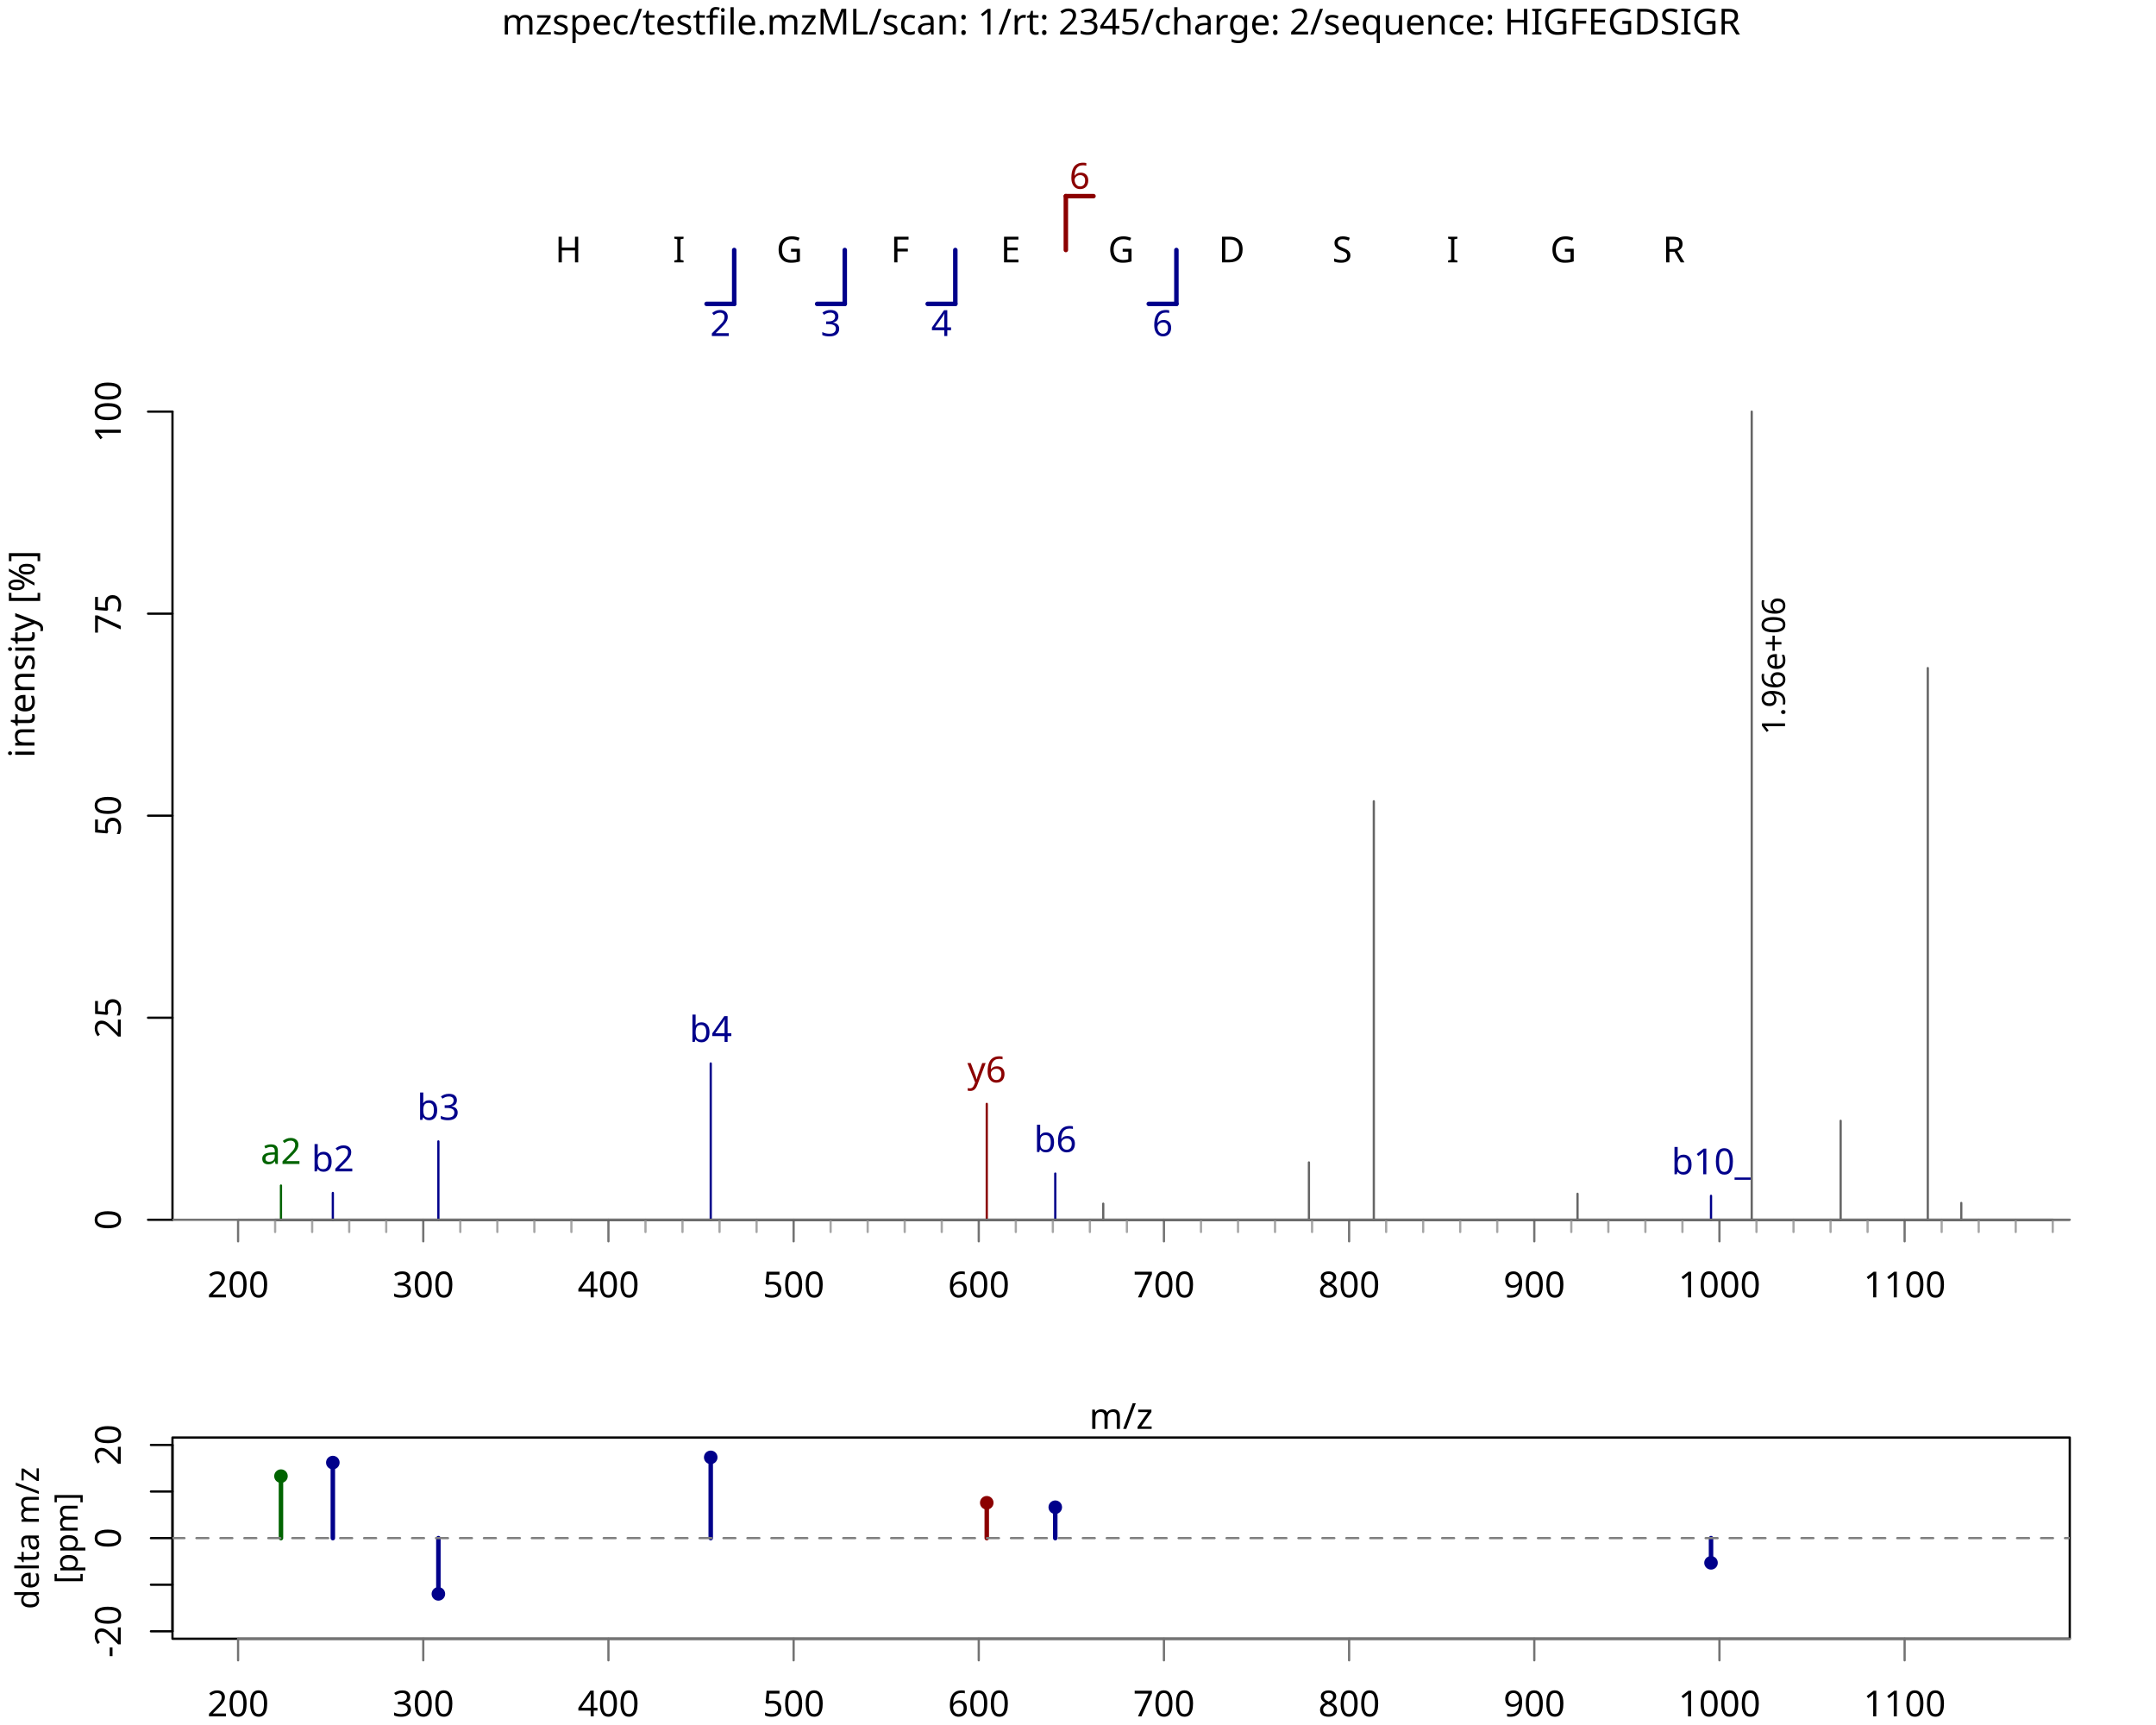
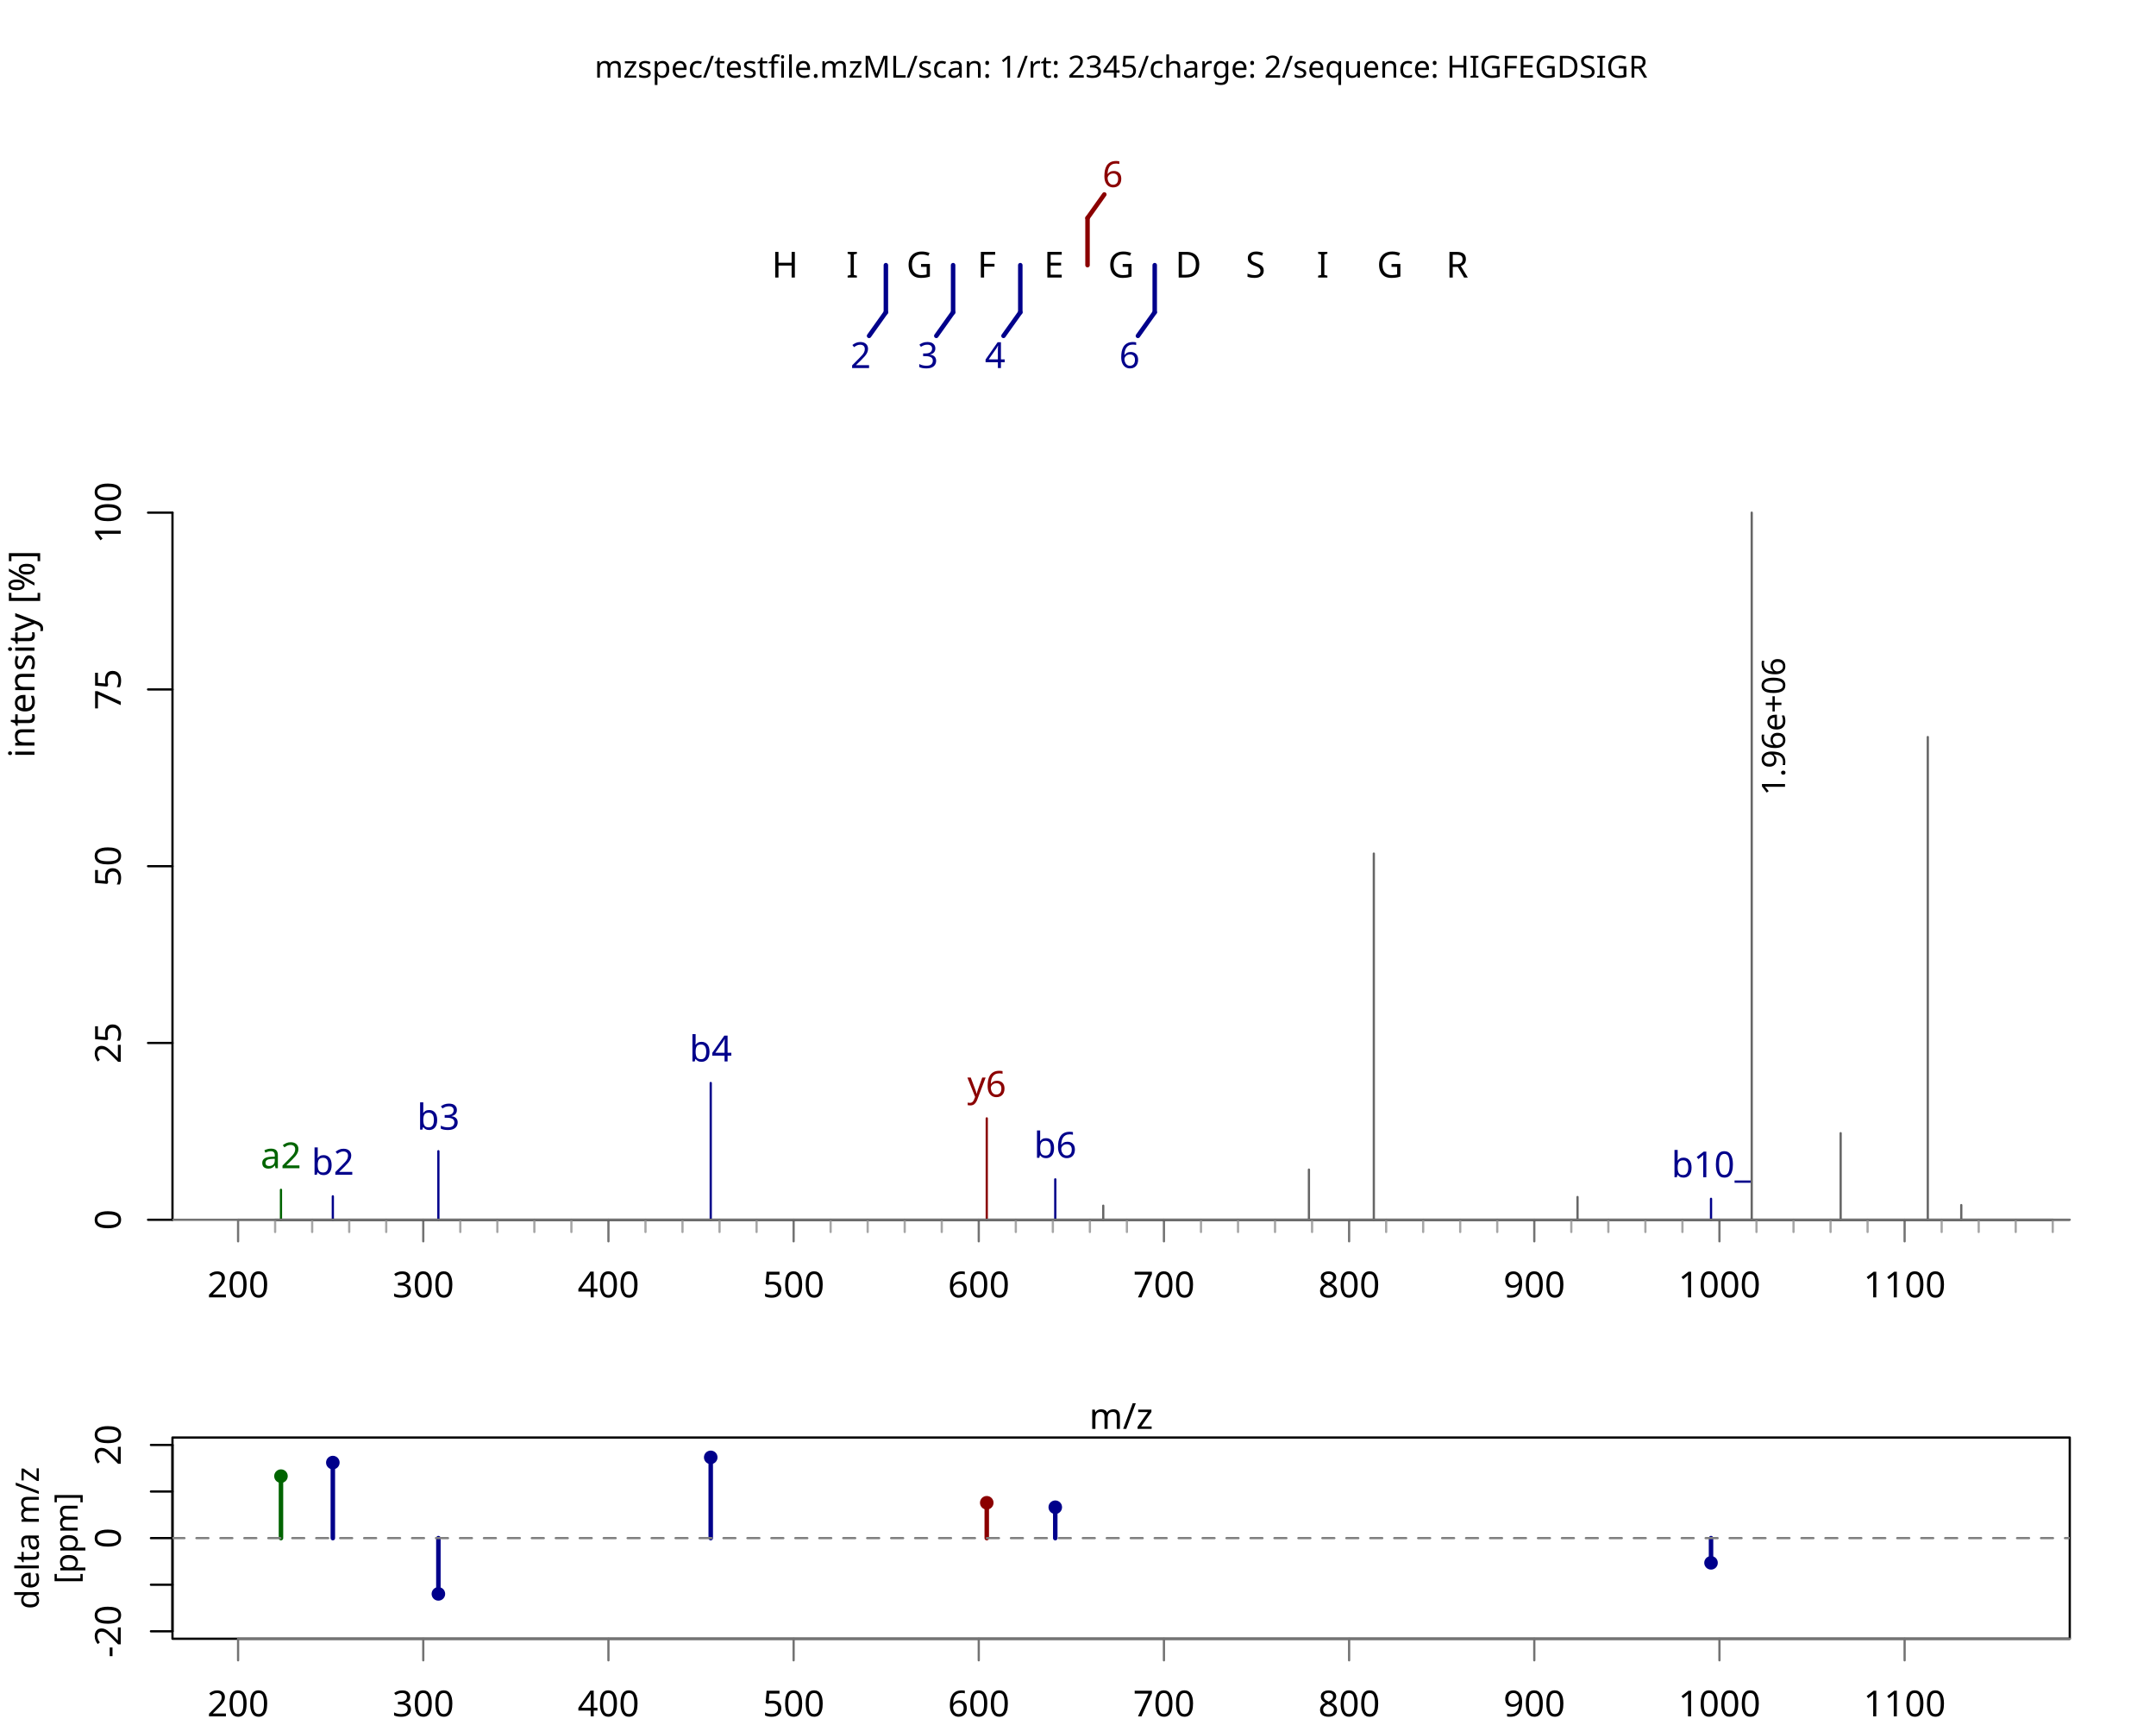
<svg xmlns="http://www.w3.org/2000/svg" class="svglite" data-engine-version="2.0" width="720.00pt" height="576.00pt" viewBox="0 0 720.00 576.00">
  <defs>
    <style type="text/css">
    .svglite line, .svglite polyline, .svglite polygon, .svglite path, .svglite rect, .svglite circle {
      fill: none;
      stroke: #000000;
      stroke-linecap: round;
      stroke-linejoin: round;
      stroke-miterlimit: 10.00;
    }
  </style>
  </defs>
  <rect width="100%" height="100%" style="stroke: none; fill: #FFFFFF;" />
  <defs>
    <clipPath id="cpMC4wMHw3MjAuMDB8MC4wMHw1NzYuMDA=">
      <rect x="0.00" y="0.00" width="720.00" height="576.00" />
    </clipPath>
  </defs>
  <g clip-path="url(#cpMC4wMHw3MjAuMDB8MC4wMHw1NzYuMDA=)">
</g>
  <defs>
    <clipPath id="cpNTcuNjB8NjkxLjIwfDE0LjQwfDQyMi40MA==">
      <rect x="57.60" y="14.40" width="633.60" height="408.00" />
    </clipPath>
  </defs>
  <g clip-path="url(#cpNTcuNjB8NjkxLjIwfDE0LjQwfDQyMi40MA==)">
-     <text x="93.83" y="388.66" text-anchor="middle" style="font-size: 12.00px; fill: #006400; font-family: sans;" textLength="13.35px" lengthAdjust="spacingAndGlyphs">a2</text>
-     <text x="111.15" y="391.14" text-anchor="middle" style="font-size: 12.00px; fill: #00008B; font-family: sans;" textLength="13.35px" lengthAdjust="spacingAndGlyphs">b2</text>
-     <text x="146.40" y="373.93" text-anchor="middle" style="font-size: 12.00px; fill: #00008B; font-family: sans;" textLength="13.35px" lengthAdjust="spacingAndGlyphs">b3</text>
-     <text x="237.35" y="347.91" text-anchor="middle" style="font-size: 12.00px; fill: #00008B; font-family: sans;" textLength="13.35px" lengthAdjust="spacingAndGlyphs">b4</text>
-     <text x="329.53" y="361.40" text-anchor="middle" style="font-size: 12.00px; fill: #8B0000; font-family: sans;" textLength="12.68px" lengthAdjust="spacingAndGlyphs">y6</text>
-     <text x="352.41" y="384.67" text-anchor="middle" style="font-size: 12.00px; fill: #00008B; font-family: sans;" textLength="13.35px" lengthAdjust="spacingAndGlyphs">b6</text>
-     <text x="571.40" y="392.10" text-anchor="middle" style="font-size: 12.00px; fill: #00008B; font-family: sans;" textLength="26.70px" lengthAdjust="spacingAndGlyphs">b10_</text>
-     <text x="189.82" y="87.61" text-anchor="middle" style="font-size: 12.00px; font-family: sans;" textLength="8.67px" lengthAdjust="spacingAndGlyphs">H</text>
-     <text x="226.73" y="87.61" text-anchor="middle" style="font-size: 12.00px; font-family: sans;" textLength="3.33px" lengthAdjust="spacingAndGlyphs">I</text>
-     <text x="263.65" y="87.61" text-anchor="middle" style="font-size: 12.00px; font-family: sans;" textLength="9.34px" lengthAdjust="spacingAndGlyphs">G</text>
-     <text x="300.57" y="87.61" text-anchor="middle" style="font-size: 12.00px; font-family: sans;" textLength="7.33px" lengthAdjust="spacingAndGlyphs">F</text>
-     <text x="337.48" y="87.61" text-anchor="middle" style="font-size: 12.00px; font-family: sans;" textLength="8.01px" lengthAdjust="spacingAndGlyphs">E</text>
-     <text x="374.40" y="87.61" text-anchor="middle" style="font-size: 12.00px; font-family: sans;" textLength="9.34px" lengthAdjust="spacingAndGlyphs">G</text>
-     <text x="411.32" y="87.61" text-anchor="middle" style="font-size: 12.00px; font-family: sans;" textLength="8.67px" lengthAdjust="spacingAndGlyphs">D</text>
-     <text x="448.23" y="87.61" text-anchor="middle" style="font-size: 12.00px; font-family: sans;" textLength="8.01px" lengthAdjust="spacingAndGlyphs">S</text>
-     <text x="485.15" y="87.61" text-anchor="middle" style="font-size: 12.00px; font-family: sans;" textLength="3.33px" lengthAdjust="spacingAndGlyphs">I</text>
-     <text x="522.07" y="87.61" text-anchor="middle" style="font-size: 12.00px; font-family: sans;" textLength="9.34px" lengthAdjust="spacingAndGlyphs">G</text>
-     <text x="558.98" y="87.61" text-anchor="middle" style="font-size: 12.00px; font-family: sans;" textLength="8.67px" lengthAdjust="spacingAndGlyphs">R</text>
-     <line x1="245.19" y1="83.48" x2="245.19" y2="101.47" style="stroke-width: 1.50; stroke: #00008B;" />
-     <line x1="282.11" y1="83.48" x2="282.11" y2="101.47" style="stroke-width: 1.50; stroke: #00008B;" />
-     <line x1="319.03" y1="83.48" x2="319.03" y2="101.47" style="stroke-width: 1.50; stroke: #00008B;" />
-     <line x1="392.86" y1="83.48" x2="392.86" y2="101.47" style="stroke-width: 1.50; stroke: #00008B;" />
-     <line x1="235.96" y1="101.47" x2="245.19" y2="101.47" style="stroke-width: 1.50; stroke: #00008B;" />
-     <line x1="272.88" y1="101.47" x2="282.11" y2="101.47" style="stroke-width: 1.50; stroke: #00008B;" />
-     <line x1="309.80" y1="101.47" x2="319.03" y2="101.47" style="stroke-width: 1.50; stroke: #00008B;" />
-     <line x1="383.63" y1="101.47" x2="392.86" y2="101.47" style="stroke-width: 1.50; stroke: #00008B;" />
-     <text x="240.58" y="112.20" text-anchor="middle" style="font-size: 12.00px; fill: #00008B; font-family: sans;" textLength="6.67px" lengthAdjust="spacingAndGlyphs">2</text>
-     <text x="277.49" y="112.20" text-anchor="middle" style="font-size: 12.00px; fill: #00008B; font-family: sans;" textLength="6.67px" lengthAdjust="spacingAndGlyphs">3</text>
-     <text x="314.41" y="112.20" text-anchor="middle" style="font-size: 12.00px; fill: #00008B; font-family: sans;" textLength="6.67px" lengthAdjust="spacingAndGlyphs">4</text>
-     <text x="388.24" y="112.20" text-anchor="middle" style="font-size: 12.00px; fill: #00008B; font-family: sans;" textLength="6.67px" lengthAdjust="spacingAndGlyphs">6</text>
-     <line x1="355.94" y1="83.48" x2="355.94" y2="65.49" style="stroke-width: 1.50; stroke: #8B0000;" />
-     <line x1="365.17" y1="65.49" x2="355.94" y2="65.49" style="stroke-width: 1.50; stroke: #8B0000;" />
-     <text x="360.56" y="63.01" text-anchor="middle" style="font-size: 12.00px; fill: #8B0000; font-family: sans;" textLength="6.67px" lengthAdjust="spacingAndGlyphs">6</text>
-     <line x1="93.83" y1="407.29" x2="93.83" y2="395.86" style="stroke-width: 0.75; stroke: #006400;" />
-     <line x1="111.15" y1="407.29" x2="111.15" y2="398.34" style="stroke-width: 0.75; stroke: #00008B;" />
-     <line x1="146.40" y1="407.29" x2="146.40" y2="381.13" style="stroke-width: 0.75; stroke: #00008B;" />
-     <line x1="237.35" y1="407.29" x2="237.35" y2="355.11" style="stroke-width: 0.75; stroke: #00008B;" />
-     <line x1="329.53" y1="407.29" x2="329.53" y2="368.60" style="stroke-width: 0.75; stroke: #8B0000;" />
-     <line x1="352.41" y1="407.29" x2="352.41" y2="391.87" style="stroke-width: 0.75; stroke: #00008B;" />
-     <line x1="368.43" y1="407.29" x2="368.43" y2="401.92" style="stroke-width: 0.75; stroke: #666666;" />
-     <line x1="437.12" y1="407.29" x2="437.12" y2="388.15" style="stroke-width: 0.75; stroke: #666666;" />
-     <line x1="458.79" y1="407.29" x2="458.79" y2="267.55" style="stroke-width: 0.75; stroke: #666666;" />
-     <line x1="526.82" y1="407.29" x2="526.82" y2="398.62" style="stroke-width: 0.75; stroke: #666666;" />
-     <line x1="571.40" y1="407.29" x2="571.40" y2="399.30" style="stroke-width: 0.75; stroke: #00008B;" />
-     <line x1="584.99" y1="407.29" x2="584.99" y2="137.45" style="stroke-width: 0.75; stroke: #666666;" />
-     <line x1="614.69" y1="407.29" x2="614.69" y2="374.25" style="stroke-width: 0.75; stroke: #666666;" />
-     <line x1="643.79" y1="407.29" x2="643.79" y2="223.08" style="stroke-width: 0.75; stroke: #666666;" />
-     <line x1="654.97" y1="407.29" x2="654.97" y2="401.69" style="stroke-width: 0.75; stroke: #666666;" />
+     <text x="93.83" y="390.09" text-anchor="middle" style="font-size: 12.00px; fill: #006400; font-family: sans;" textLength="13.35px" lengthAdjust="spacingAndGlyphs">a2</text>
+     <text x="111.15" y="392.26" text-anchor="middle" style="font-size: 12.00px; fill: #00008B; font-family: sans;" textLength="13.35px" lengthAdjust="spacingAndGlyphs">b2</text>
+     <text x="146.40" y="377.20" text-anchor="middle" style="font-size: 12.00px; fill: #00008B; font-family: sans;" textLength="13.35px" lengthAdjust="spacingAndGlyphs">b3</text>
+     <text x="237.35" y="354.43" text-anchor="middle" style="font-size: 12.00px; fill: #00008B; font-family: sans;" textLength="13.35px" lengthAdjust="spacingAndGlyphs">b4</text>
+     <text x="329.53" y="366.24" text-anchor="middle" style="font-size: 12.00px; fill: #8B0000; font-family: sans;" textLength="12.68px" lengthAdjust="spacingAndGlyphs">y6</text>
+     <text x="352.41" y="386.60" text-anchor="middle" style="font-size: 12.00px; fill: #00008B; font-family: sans;" textLength="13.35px" lengthAdjust="spacingAndGlyphs">b6</text>
+     <text x="571.40" y="393.10" text-anchor="middle" style="font-size: 12.00px; fill: #00008B; font-family: sans;" textLength="26.70px" lengthAdjust="spacingAndGlyphs">b10_</text>
+     <text x="262.17" y="92.67" text-anchor="middle" style="font-size: 12.00px; font-family: sans;" textLength="8.67px" lengthAdjust="spacingAndGlyphs">H</text>
+     <text x="284.62" y="92.67" text-anchor="middle" style="font-size: 12.00px; font-family: sans;" textLength="3.33px" lengthAdjust="spacingAndGlyphs">I</text>
+     <text x="307.06" y="92.67" text-anchor="middle" style="font-size: 12.00px; font-family: sans;" textLength="9.34px" lengthAdjust="spacingAndGlyphs">G</text>
+     <text x="329.51" y="92.67" text-anchor="middle" style="font-size: 12.00px; font-family: sans;" textLength="7.33px" lengthAdjust="spacingAndGlyphs">F</text>
+     <text x="351.95" y="92.67" text-anchor="middle" style="font-size: 12.00px; font-family: sans;" textLength="8.01px" lengthAdjust="spacingAndGlyphs">E</text>
+     <text x="374.40" y="92.67" text-anchor="middle" style="font-size: 12.00px; font-family: sans;" textLength="9.34px" lengthAdjust="spacingAndGlyphs">G</text>
+     <text x="396.85" y="92.67" text-anchor="middle" style="font-size: 12.00px; font-family: sans;" textLength="8.67px" lengthAdjust="spacingAndGlyphs">D</text>
+     <text x="419.29" y="92.67" text-anchor="middle" style="font-size: 12.00px; font-family: sans;" textLength="8.01px" lengthAdjust="spacingAndGlyphs">S</text>
+     <text x="441.74" y="92.67" text-anchor="middle" style="font-size: 12.00px; font-family: sans;" textLength="3.33px" lengthAdjust="spacingAndGlyphs">I</text>
+     <text x="464.18" y="92.67" text-anchor="middle" style="font-size: 12.00px; font-family: sans;" textLength="9.34px" lengthAdjust="spacingAndGlyphs">G</text>
+     <text x="486.63" y="92.67" text-anchor="middle" style="font-size: 12.00px; font-family: sans;" textLength="8.67px" lengthAdjust="spacingAndGlyphs">R</text>
+     <line x1="295.84" y1="88.54" x2="295.84" y2="104.28" style="stroke-width: 1.50; stroke: #00008B;" />
+     <line x1="318.29" y1="88.54" x2="318.29" y2="104.28" style="stroke-width: 1.50; stroke: #00008B;" />
+     <line x1="340.73" y1="88.54" x2="340.73" y2="104.28" style="stroke-width: 1.50; stroke: #00008B;" />
+     <line x1="385.62" y1="88.54" x2="385.62" y2="104.28" style="stroke-width: 1.50; stroke: #00008B;" />
+     <line x1="290.23" y1="112.15" x2="295.84" y2="104.28" style="stroke-width: 1.50; stroke: #00008B;" />
+     <line x1="312.68" y1="112.15" x2="318.29" y2="104.28" style="stroke-width: 1.50; stroke: #00008B;" />
+     <line x1="335.12" y1="112.15" x2="340.73" y2="104.28" style="stroke-width: 1.50; stroke: #00008B;" />
+     <line x1="380.01" y1="112.15" x2="385.62" y2="104.28" style="stroke-width: 1.50; stroke: #00008B;" />
+     <text x="287.42" y="122.89" text-anchor="middle" style="font-size: 12.00px; fill: #00008B; font-family: sans;" textLength="6.67px" lengthAdjust="spacingAndGlyphs">2</text>
+     <text x="309.87" y="122.89" text-anchor="middle" style="font-size: 12.00px; fill: #00008B; font-family: sans;" textLength="6.67px" lengthAdjust="spacingAndGlyphs">3</text>
+     <text x="332.32" y="122.89" text-anchor="middle" style="font-size: 12.00px; fill: #00008B; font-family: sans;" textLength="6.67px" lengthAdjust="spacingAndGlyphs">4</text>
+     <text x="377.21" y="122.89" text-anchor="middle" style="font-size: 12.00px; fill: #00008B; font-family: sans;" textLength="6.67px" lengthAdjust="spacingAndGlyphs">6</text>
+     <line x1="363.18" y1="88.54" x2="363.18" y2="72.80" style="stroke-width: 1.50; stroke: #8B0000;" />
+     <line x1="368.79" y1="64.93" x2="363.18" y2="72.80" style="stroke-width: 1.50; stroke: #8B0000;" />
+     <text x="371.59" y="62.45" text-anchor="middle" style="font-size: 12.00px; fill: #8B0000; font-family: sans;" textLength="6.67px" lengthAdjust="spacingAndGlyphs">6</text>
+     <line x1="93.83" y1="407.29" x2="93.83" y2="397.29" style="stroke-width: 0.75; stroke: #006400;" />
+     <line x1="111.15" y1="407.29" x2="111.15" y2="399.46" style="stroke-width: 0.75; stroke: #00008B;" />
+     <line x1="146.40" y1="407.29" x2="146.40" y2="384.40" style="stroke-width: 0.75; stroke: #00008B;" />
+     <line x1="237.35" y1="407.29" x2="237.35" y2="361.63" style="stroke-width: 0.75; stroke: #00008B;" />
+     <line x1="329.53" y1="407.29" x2="329.53" y2="373.44" style="stroke-width: 0.75; stroke: #8B0000;" />
+     <line x1="352.41" y1="407.29" x2="352.41" y2="393.80" style="stroke-width: 0.75; stroke: #00008B;" />
+     <line x1="368.43" y1="407.29" x2="368.43" y2="402.59" style="stroke-width: 0.75; stroke: #666666;" />
+     <line x1="437.12" y1="407.29" x2="437.12" y2="390.54" style="stroke-width: 0.75; stroke: #666666;" />
+     <line x1="458.79" y1="407.29" x2="458.79" y2="285.02" style="stroke-width: 0.75; stroke: #666666;" />
+     <line x1="526.82" y1="407.29" x2="526.82" y2="399.70" style="stroke-width: 0.75; stroke: #666666;" />
+     <line x1="571.40" y1="407.29" x2="571.40" y2="400.30" style="stroke-width: 0.75; stroke: #00008B;" />
+     <line x1="584.99" y1="407.29" x2="584.99" y2="171.18" style="stroke-width: 0.75; stroke: #666666;" />
+     <line x1="614.69" y1="407.29" x2="614.69" y2="378.38" style="stroke-width: 0.75; stroke: #666666;" />
+     <line x1="643.79" y1="407.29" x2="643.79" y2="246.11" style="stroke-width: 0.75; stroke: #666666;" />
+     <line x1="654.97" y1="407.29" x2="654.97" y2="402.39" style="stroke-width: 0.75; stroke: #666666;" />
  </g>
  <g clip-path="url(#cpMC4wMHw3MjAuMDB8MC4wMHw1NzYuMDA=)">
    <line x1="79.51" y1="407.29" x2="691.20" y2="407.29" style="stroke-width: 0.75; stroke: #737373;" />
    <line x1="79.51" y1="407.29" x2="79.51" y2="414.49" style="stroke-width: 0.75; stroke: #737373;" />
    <line x1="141.35" y1="407.29" x2="141.35" y2="414.49" style="stroke-width: 0.75; stroke: #737373;" />
    <line x1="203.19" y1="407.29" x2="203.19" y2="414.49" style="stroke-width: 0.75; stroke: #737373;" />
    <line x1="265.03" y1="407.29" x2="265.03" y2="414.49" style="stroke-width: 0.75; stroke: #737373;" />
    <line x1="326.86" y1="407.29" x2="326.86" y2="414.49" style="stroke-width: 0.75; stroke: #737373;" />
    <line x1="388.70" y1="407.29" x2="388.70" y2="414.49" style="stroke-width: 0.75; stroke: #737373;" />
    <line x1="450.54" y1="407.29" x2="450.54" y2="414.49" style="stroke-width: 0.75; stroke: #737373;" />
    <line x1="512.38" y1="407.29" x2="512.38" y2="414.49" style="stroke-width: 0.75; stroke: #737373;" />
    <line x1="574.21" y1="407.29" x2="574.21" y2="414.49" style="stroke-width: 0.75; stroke: #737373;" />
    <line x1="636.05" y1="407.29" x2="636.05" y2="414.49" style="stroke-width: 0.75; stroke: #737373;" />
    <text x="79.51" y="433.21" text-anchor="middle" style="font-size: 12.00px; font-family: sans;" textLength="20.02px" lengthAdjust="spacingAndGlyphs">200</text>
    <text x="141.35" y="433.21" text-anchor="middle" style="font-size: 12.00px; font-family: sans;" textLength="20.02px" lengthAdjust="spacingAndGlyphs">300</text>
    <text x="203.19" y="433.21" text-anchor="middle" style="font-size: 12.00px; font-family: sans;" textLength="20.02px" lengthAdjust="spacingAndGlyphs">400</text>
    <text x="265.03" y="433.21" text-anchor="middle" style="font-size: 12.00px; font-family: sans;" textLength="20.02px" lengthAdjust="spacingAndGlyphs">500</text>
    <text x="326.86" y="433.21" text-anchor="middle" style="font-size: 12.00px; font-family: sans;" textLength="20.02px" lengthAdjust="spacingAndGlyphs">600</text>
    <text x="388.70" y="433.21" text-anchor="middle" style="font-size: 12.00px; font-family: sans;" textLength="20.02px" lengthAdjust="spacingAndGlyphs">700</text>
    <text x="450.54" y="433.21" text-anchor="middle" style="font-size: 12.00px; font-family: sans;" textLength="20.02px" lengthAdjust="spacingAndGlyphs">800</text>
    <text x="512.38" y="433.21" text-anchor="middle" style="font-size: 12.00px; font-family: sans;" textLength="20.02px" lengthAdjust="spacingAndGlyphs">900</text>
    <text x="574.21" y="433.21" text-anchor="middle" style="font-size: 12.00px; font-family: sans;" textLength="26.70px" lengthAdjust="spacingAndGlyphs">1000</text>
    <text x="636.05" y="433.21" text-anchor="middle" style="font-size: 12.00px; font-family: sans;" textLength="26.70px" lengthAdjust="spacingAndGlyphs">1100</text>
    <line x1="91.88" y1="407.29" x2="685.52" y2="407.29" style="stroke-width: 0.75;" />
    <line x1="91.88" y1="407.29" x2="91.88" y2="411.37" style="stroke-width: 0.75; stroke: #A6A6A6;" />
    <line x1="104.25" y1="407.29" x2="104.25" y2="411.37" style="stroke-width: 0.75; stroke: #A6A6A6;" />
    <line x1="116.62" y1="407.29" x2="116.62" y2="411.37" style="stroke-width: 0.75; stroke: #A6A6A6;" />
    <line x1="128.98" y1="407.29" x2="128.98" y2="411.37" style="stroke-width: 0.75; stroke: #A6A6A6;" />
    <line x1="153.72" y1="407.29" x2="153.72" y2="411.37" style="stroke-width: 0.75; stroke: #A6A6A6;" />
    <line x1="166.09" y1="407.29" x2="166.09" y2="411.37" style="stroke-width: 0.75; stroke: #A6A6A6;" />
    <line x1="178.45" y1="407.29" x2="178.45" y2="411.37" style="stroke-width: 0.75; stroke: #A6A6A6;" />
    <line x1="190.82" y1="407.29" x2="190.82" y2="411.37" style="stroke-width: 0.75; stroke: #A6A6A6;" />
    <line x1="215.56" y1="407.29" x2="215.56" y2="411.37" style="stroke-width: 0.75; stroke: #A6A6A6;" />
    <line x1="227.92" y1="407.29" x2="227.92" y2="411.37" style="stroke-width: 0.75; stroke: #A6A6A6;" />
    <line x1="240.29" y1="407.29" x2="240.29" y2="411.37" style="stroke-width: 0.75; stroke: #A6A6A6;" />
    <line x1="252.66" y1="407.29" x2="252.66" y2="411.37" style="stroke-width: 0.75; stroke: #A6A6A6;" />
    <line x1="277.39" y1="407.29" x2="277.39" y2="411.37" style="stroke-width: 0.75; stroke: #A6A6A6;" />
    <line x1="289.76" y1="407.29" x2="289.76" y2="411.37" style="stroke-width: 0.75; stroke: #A6A6A6;" />
    <line x1="302.13" y1="407.29" x2="302.13" y2="411.37" style="stroke-width: 0.75; stroke: #A6A6A6;" />
    <line x1="314.50" y1="407.29" x2="314.50" y2="411.37" style="stroke-width: 0.75; stroke: #A6A6A6;" />
    <line x1="339.23" y1="407.29" x2="339.23" y2="411.37" style="stroke-width: 0.75; stroke: #A6A6A6;" />
    <line x1="351.60" y1="407.29" x2="351.60" y2="411.37" style="stroke-width: 0.75; stroke: #A6A6A6;" />
    <line x1="363.97" y1="407.29" x2="363.97" y2="411.37" style="stroke-width: 0.75; stroke: #A6A6A6;" />
    <line x1="376.33" y1="407.29" x2="376.33" y2="411.37" style="stroke-width: 0.75; stroke: #A6A6A6;" />
    <line x1="401.07" y1="407.29" x2="401.07" y2="411.37" style="stroke-width: 0.75; stroke: #A6A6A6;" />
    <line x1="413.44" y1="407.29" x2="413.44" y2="411.37" style="stroke-width: 0.75; stroke: #A6A6A6;" />
    <line x1="425.80" y1="407.29" x2="425.80" y2="411.37" style="stroke-width: 0.75; stroke: #A6A6A6;" />
    <line x1="438.17" y1="407.29" x2="438.17" y2="411.37" style="stroke-width: 0.75; stroke: #A6A6A6;" />
    <line x1="462.91" y1="407.29" x2="462.91" y2="411.37" style="stroke-width: 0.75; stroke: #A6A6A6;" />
    <line x1="475.27" y1="407.29" x2="475.27" y2="411.37" style="stroke-width: 0.75; stroke: #A6A6A6;" />
    <line x1="487.64" y1="407.29" x2="487.64" y2="411.37" style="stroke-width: 0.75; stroke: #A6A6A6;" />
    <line x1="500.01" y1="407.29" x2="500.01" y2="411.37" style="stroke-width: 0.75; stroke: #A6A6A6;" />
    <line x1="524.74" y1="407.29" x2="524.74" y2="411.37" style="stroke-width: 0.75; stroke: #A6A6A6;" />
    <line x1="537.11" y1="407.29" x2="537.11" y2="411.37" style="stroke-width: 0.75; stroke: #A6A6A6;" />
    <line x1="549.48" y1="407.29" x2="549.48" y2="411.37" style="stroke-width: 0.75; stroke: #A6A6A6;" />
    <line x1="561.85" y1="407.29" x2="561.85" y2="411.37" style="stroke-width: 0.75; stroke: #A6A6A6;" />
    <line x1="586.58" y1="407.29" x2="586.58" y2="411.37" style="stroke-width: 0.75; stroke: #A6A6A6;" />
    <line x1="598.95" y1="407.29" x2="598.95" y2="411.37" style="stroke-width: 0.75; stroke: #A6A6A6;" />
    <line x1="611.32" y1="407.29" x2="611.32" y2="411.37" style="stroke-width: 0.75; stroke: #A6A6A6;" />
    <line x1="623.68" y1="407.29" x2="623.68" y2="411.37" style="stroke-width: 0.75; stroke: #A6A6A6;" />
    <line x1="648.42" y1="407.29" x2="648.42" y2="411.37" style="stroke-width: 0.75; stroke: #A6A6A6;" />
    <line x1="660.79" y1="407.29" x2="660.79" y2="411.37" style="stroke-width: 0.75; stroke: #A6A6A6;" />
    <line x1="673.15" y1="407.29" x2="673.15" y2="411.37" style="stroke-width: 0.75; stroke: #A6A6A6;" />
    <line x1="685.52" y1="407.29" x2="685.52" y2="411.37" style="stroke-width: 0.75; stroke: #A6A6A6;" />
-     <line x1="57.60" y1="407.29" x2="57.60" y2="137.45" style="stroke-width: 0.75;" />
+     <line x1="57.60" y1="407.29" x2="57.60" y2="171.18" style="stroke-width: 0.75;" />
    <line x1="57.60" y1="407.29" x2="49.44" y2="407.29" style="stroke-width: 0.75;" />
-     <line x1="57.60" y1="339.83" x2="49.44" y2="339.83" style="stroke-width: 0.75;" />
-     <line x1="57.60" y1="272.37" x2="49.44" y2="272.37" style="stroke-width: 0.75;" />
-     <line x1="57.60" y1="204.91" x2="49.44" y2="204.91" style="stroke-width: 0.75;" />
-     <line x1="57.60" y1="137.45" x2="49.44" y2="137.45" style="stroke-width: 0.75;" />
+     <line x1="57.60" y1="348.26" x2="49.44" y2="348.26" style="stroke-width: 0.75;" />
+     <line x1="57.60" y1="289.23" x2="49.44" y2="289.23" style="stroke-width: 0.75;" />
+     <line x1="57.60" y1="230.21" x2="49.44" y2="230.21" style="stroke-width: 0.75;" />
+     <line x1="57.60" y1="171.18" x2="49.44" y2="171.18" style="stroke-width: 0.75;" />
    <text transform="translate(40.32,407.29) rotate(-90)" text-anchor="middle" style="font-size: 12.00px; font-family: sans;" textLength="6.67px" lengthAdjust="spacingAndGlyphs">0</text>
-     <text transform="translate(40.32,339.83) rotate(-90)" text-anchor="middle" style="font-size: 12.00px; font-family: sans;" textLength="13.35px" lengthAdjust="spacingAndGlyphs">25</text>
-     <text transform="translate(40.32,272.37) rotate(-90)" text-anchor="middle" style="font-size: 12.00px; font-family: sans;" textLength="13.35px" lengthAdjust="spacingAndGlyphs">50</text>
-     <text transform="translate(40.32,204.91) rotate(-90)" text-anchor="middle" style="font-size: 12.00px; font-family: sans;" textLength="13.35px" lengthAdjust="spacingAndGlyphs">75</text>
-     <text transform="translate(40.32,137.45) rotate(-90)" text-anchor="middle" style="font-size: 12.00px; font-family: sans;" textLength="20.02px" lengthAdjust="spacingAndGlyphs">100</text>
+     <text transform="translate(40.32,348.26) rotate(-90)" text-anchor="middle" style="font-size: 12.00px; font-family: sans;" textLength="13.35px" lengthAdjust="spacingAndGlyphs">25</text>
+     <text transform="translate(40.32,289.23) rotate(-90)" text-anchor="middle" style="font-size: 12.00px; font-family: sans;" textLength="13.35px" lengthAdjust="spacingAndGlyphs">50</text>
+     <text transform="translate(40.32,230.21) rotate(-90)" text-anchor="middle" style="font-size: 12.00px; font-family: sans;" textLength="13.35px" lengthAdjust="spacingAndGlyphs">75</text>
+     <text transform="translate(40.32,171.18) rotate(-90)" text-anchor="middle" style="font-size: 12.00px; font-family: sans;" textLength="20.02px" lengthAdjust="spacingAndGlyphs">100</text>
  </g>
  <defs>
    <clipPath id="cpMC4wMHw3MjAuMDB8MC4wMHw0ODAuMDA=">
      <rect x="0.00" y="0.00" width="720.00" height="480.00" />
    </clipPath>
  </defs>
  <g clip-path="url(#cpMC4wMHw3MjAuMDB8MC4wMHw0ODAuMDA=)">
    <text x="374.40" y="477.12" text-anchor="middle" style="font-size: 12.00px; font-family: sans;" textLength="19.34px" lengthAdjust="spacingAndGlyphs">m/z</text>
    <text transform="translate(11.52,218.40) rotate(-90)" text-anchor="middle" style="font-size: 12.00px; font-family: sans;" textLength="64.70px" lengthAdjust="spacingAndGlyphs">intensity [%]</text>
  </g>
  <g clip-path="url(#cpMC4wMHw3MjAuMDB8MC4wMHw1NzYuMDA=)">
-     <text x="374.40" y="11.52" text-anchor="middle" style="font-size: 12.00px; font-family: sans;" textLength="400.92px" lengthAdjust="spacingAndGlyphs">mzspec/testfile.mzML/scan: 1/rt: 2345/charge: 2/sequence: HIGFEGDSIGR</text>
+     <text x="374.40" y="25.92" text-anchor="middle" style="font-size: 10.20px; font-family: sans;" textLength="340.78px" lengthAdjust="spacingAndGlyphs">mzspec/testfile.mzML/scan: 1/rt: 2345/charge: 2/sequence: HIGFEGDSIGR</text>
  </g>
  <g clip-path="url(#cpNTcuNjB8NjkxLjIwfDE0LjQwfDQyMi40MA==)">
-     <text transform="translate(596.11,245.38) rotate(-90)" style="font-size: 10.80px; font-family: sans;" textLength="45.35px" lengthAdjust="spacingAndGlyphs">1.96e+06</text>
+     <text transform="translate(596.11,265.62) rotate(-90)" style="font-size: 10.80px; font-family: sans;" textLength="45.35px" lengthAdjust="spacingAndGlyphs">1.96e+06</text>
    <line x1="57.60" y1="407.29" x2="691.20" y2="407.29" style="stroke-width: 0.75; stroke: #737373;" />
  </g>
  <defs>
    <clipPath id="cpNTcuNjB8NjkxLjIwfDQ4MC4wMHw1NDcuMjA=">
      <rect x="57.60" y="480.00" width="633.60" height="67.20" />
    </clipPath>
  </defs>
  <g clip-path="url(#cpNTcuNjB8NjkxLjIwfDQ4MC4wMHw1NDcuMjA=)">
    <line x1="93.83" y1="513.60" x2="93.83" y2="492.90" style="stroke-width: 1.50; stroke: #006400;" />
    <line x1="111.15" y1="513.60" x2="111.15" y2="488.37" style="stroke-width: 1.50; stroke: #00008B;" />
    <line x1="146.40" y1="513.60" x2="146.40" y2="532.22" style="stroke-width: 1.50; stroke: #00008B;" />
    <line x1="237.35" y1="513.60" x2="237.35" y2="486.63" style="stroke-width: 1.50; stroke: #00008B;" />
    <line x1="329.53" y1="513.60" x2="329.53" y2="501.79" style="stroke-width: 1.50; stroke: #8B0000;" />
    <line x1="352.41" y1="513.60" x2="352.41" y2="503.28" style="stroke-width: 1.50; stroke: #00008B;" />
    <line x1="571.40" y1="513.60" x2="571.40" y2="521.85" style="stroke-width: 1.50; stroke: #00008B;" />
  </g>
  <g clip-path="url(#cpMC4wMHw3MjAuMDB8MC4wMHw1NzYuMDA=)">
    <line x1="57.60" y1="544.71" x2="57.60" y2="482.49" style="stroke-width: 0.75;" />
    <line x1="57.60" y1="544.71" x2="50.40" y2="544.71" style="stroke-width: 0.75;" />
    <line x1="57.60" y1="529.16" x2="50.40" y2="529.16" style="stroke-width: 0.75;" />
    <line x1="57.60" y1="513.60" x2="50.40" y2="513.60" style="stroke-width: 0.75;" />
    <line x1="57.60" y1="498.04" x2="50.40" y2="498.04" style="stroke-width: 0.75;" />
    <line x1="57.60" y1="482.49" x2="50.40" y2="482.49" style="stroke-width: 0.75;" />
    <text transform="translate(40.32,544.71) rotate(-90)" text-anchor="middle" style="font-size: 12.00px; font-family: sans;" textLength="17.34px" lengthAdjust="spacingAndGlyphs">-20</text>
    <text transform="translate(40.32,513.60) rotate(-90)" text-anchor="middle" style="font-size: 12.00px; font-family: sans;" textLength="6.67px" lengthAdjust="spacingAndGlyphs">0</text>
    <text transform="translate(40.32,482.49) rotate(-90)" text-anchor="middle" style="font-size: 12.00px; font-family: sans;" textLength="13.35px" lengthAdjust="spacingAndGlyphs">20</text>
    <polygon points="57.60,547.20 691.20,547.20 691.20,480.00 57.60,480.00 " style="stroke-width: 0.75; fill: none;" />
  </g>
  <g clip-path="url(#cpNTcuNjB8NjkxLjIwfDQ4MC4wMHw1NDcuMjA=)">
    <circle cx="93.83" cy="492.90" r="1.89" style="stroke-width: 0.75; stroke: #006400; fill: #006400;" />
    <circle cx="111.15" cy="488.37" r="1.89" style="stroke-width: 0.75; stroke: #00008B; fill: #00008B;" />
    <circle cx="146.40" cy="532.22" r="1.89" style="stroke-width: 0.75; stroke: #00008B; fill: #00008B;" />
    <circle cx="237.35" cy="486.63" r="1.89" style="stroke-width: 0.75; stroke: #00008B; fill: #00008B;" />
    <circle cx="329.53" cy="501.79" r="1.89" style="stroke-width: 0.75; stroke: #8B0000; fill: #8B0000;" />
    <circle cx="352.41" cy="503.28" r="1.89" style="stroke-width: 0.75; stroke: #00008B; fill: #00008B;" />
    <circle cx="571.40" cy="521.85" r="1.89" style="stroke-width: 0.75; stroke: #00008B; fill: #00008B;" />
    <line x1="57.60" y1="513.60" x2="691.20" y2="513.60" style="stroke-width: 0.75; stroke: #808080; stroke-dasharray: 4.00,4.00;" />
  </g>
  <defs>
    <clipPath id="cpMC4wMHw3MjAuMDB8NDgwLjAwfDU3Ni4wMA==">
      <rect x="0.00" y="480.00" width="720.00" height="96.00" />
    </clipPath>
  </defs>
  <g clip-path="url(#cpMC4wMHw3MjAuMDB8NDgwLjAwfDU3Ni4wMA==)">
    <text transform="translate(12.96,513.60) rotate(-90)" text-anchor="middle" style="font-size: 10.80px; font-family: sans;" textLength="43.82px" lengthAdjust="spacingAndGlyphs">delta m/z</text>
    <text transform="translate(25.92,513.60) rotate(-90)" text-anchor="middle" style="font-size: 10.80px; font-family: sans;" textLength="27.02px" lengthAdjust="spacingAndGlyphs">[ppm]</text>
  </g>
  <g clip-path="url(#cpMC4wMHw3MjAuMDB8MC4wMHw1NzYuMDA=)">
    <line x1="79.51" y1="547.20" x2="691.20" y2="547.20" style="stroke-width: 0.75; stroke: #737373;" />
    <line x1="79.51" y1="547.20" x2="79.51" y2="554.40" style="stroke-width: 0.75; stroke: #737373;" />
    <line x1="141.35" y1="547.20" x2="141.35" y2="554.40" style="stroke-width: 0.75; stroke: #737373;" />
    <line x1="203.19" y1="547.20" x2="203.19" y2="554.40" style="stroke-width: 0.75; stroke: #737373;" />
    <line x1="265.03" y1="547.20" x2="265.03" y2="554.40" style="stroke-width: 0.75; stroke: #737373;" />
    <line x1="326.86" y1="547.20" x2="326.86" y2="554.40" style="stroke-width: 0.75; stroke: #737373;" />
    <line x1="388.70" y1="547.20" x2="388.70" y2="554.40" style="stroke-width: 0.75; stroke: #737373;" />
    <line x1="450.54" y1="547.20" x2="450.54" y2="554.40" style="stroke-width: 0.75; stroke: #737373;" />
    <line x1="512.38" y1="547.20" x2="512.38" y2="554.40" style="stroke-width: 0.75; stroke: #737373;" />
    <line x1="574.21" y1="547.20" x2="574.21" y2="554.40" style="stroke-width: 0.75; stroke: #737373;" />
    <line x1="636.05" y1="547.20" x2="636.05" y2="554.40" style="stroke-width: 0.75; stroke: #737373;" />
    <text x="79.51" y="573.12" text-anchor="middle" style="font-size: 12.00px; font-family: sans;" textLength="20.02px" lengthAdjust="spacingAndGlyphs">200</text>
    <text x="141.35" y="573.12" text-anchor="middle" style="font-size: 12.00px; font-family: sans;" textLength="20.02px" lengthAdjust="spacingAndGlyphs">300</text>
    <text x="203.19" y="573.12" text-anchor="middle" style="font-size: 12.00px; font-family: sans;" textLength="20.02px" lengthAdjust="spacingAndGlyphs">400</text>
    <text x="265.03" y="573.12" text-anchor="middle" style="font-size: 12.00px; font-family: sans;" textLength="20.02px" lengthAdjust="spacingAndGlyphs">500</text>
    <text x="326.86" y="573.12" text-anchor="middle" style="font-size: 12.00px; font-family: sans;" textLength="20.02px" lengthAdjust="spacingAndGlyphs">600</text>
    <text x="388.70" y="573.12" text-anchor="middle" style="font-size: 12.00px; font-family: sans;" textLength="20.02px" lengthAdjust="spacingAndGlyphs">700</text>
    <text x="450.54" y="573.12" text-anchor="middle" style="font-size: 12.00px; font-family: sans;" textLength="20.02px" lengthAdjust="spacingAndGlyphs">800</text>
    <text x="512.38" y="573.12" text-anchor="middle" style="font-size: 12.00px; font-family: sans;" textLength="20.02px" lengthAdjust="spacingAndGlyphs">900</text>
    <text x="574.21" y="573.12" text-anchor="middle" style="font-size: 12.00px; font-family: sans;" textLength="26.70px" lengthAdjust="spacingAndGlyphs">1000</text>
    <text x="636.05" y="573.12" text-anchor="middle" style="font-size: 12.00px; font-family: sans;" textLength="26.70px" lengthAdjust="spacingAndGlyphs">1100</text>
  </g>
  <defs>
    <clipPath id="cpNTkuMDR8Njg5Ljc2fDU5LjA0fDUwMi41Ng==">
      <rect x="59.04" y="59.04" width="630.72" height="443.52" />
    </clipPath>
  </defs>
  <g clip-path="url(#cpNTkuMDR8Njg5Ljc2fDU5LjA0fDUwMi41Ng==)">
</g>
</svg>
